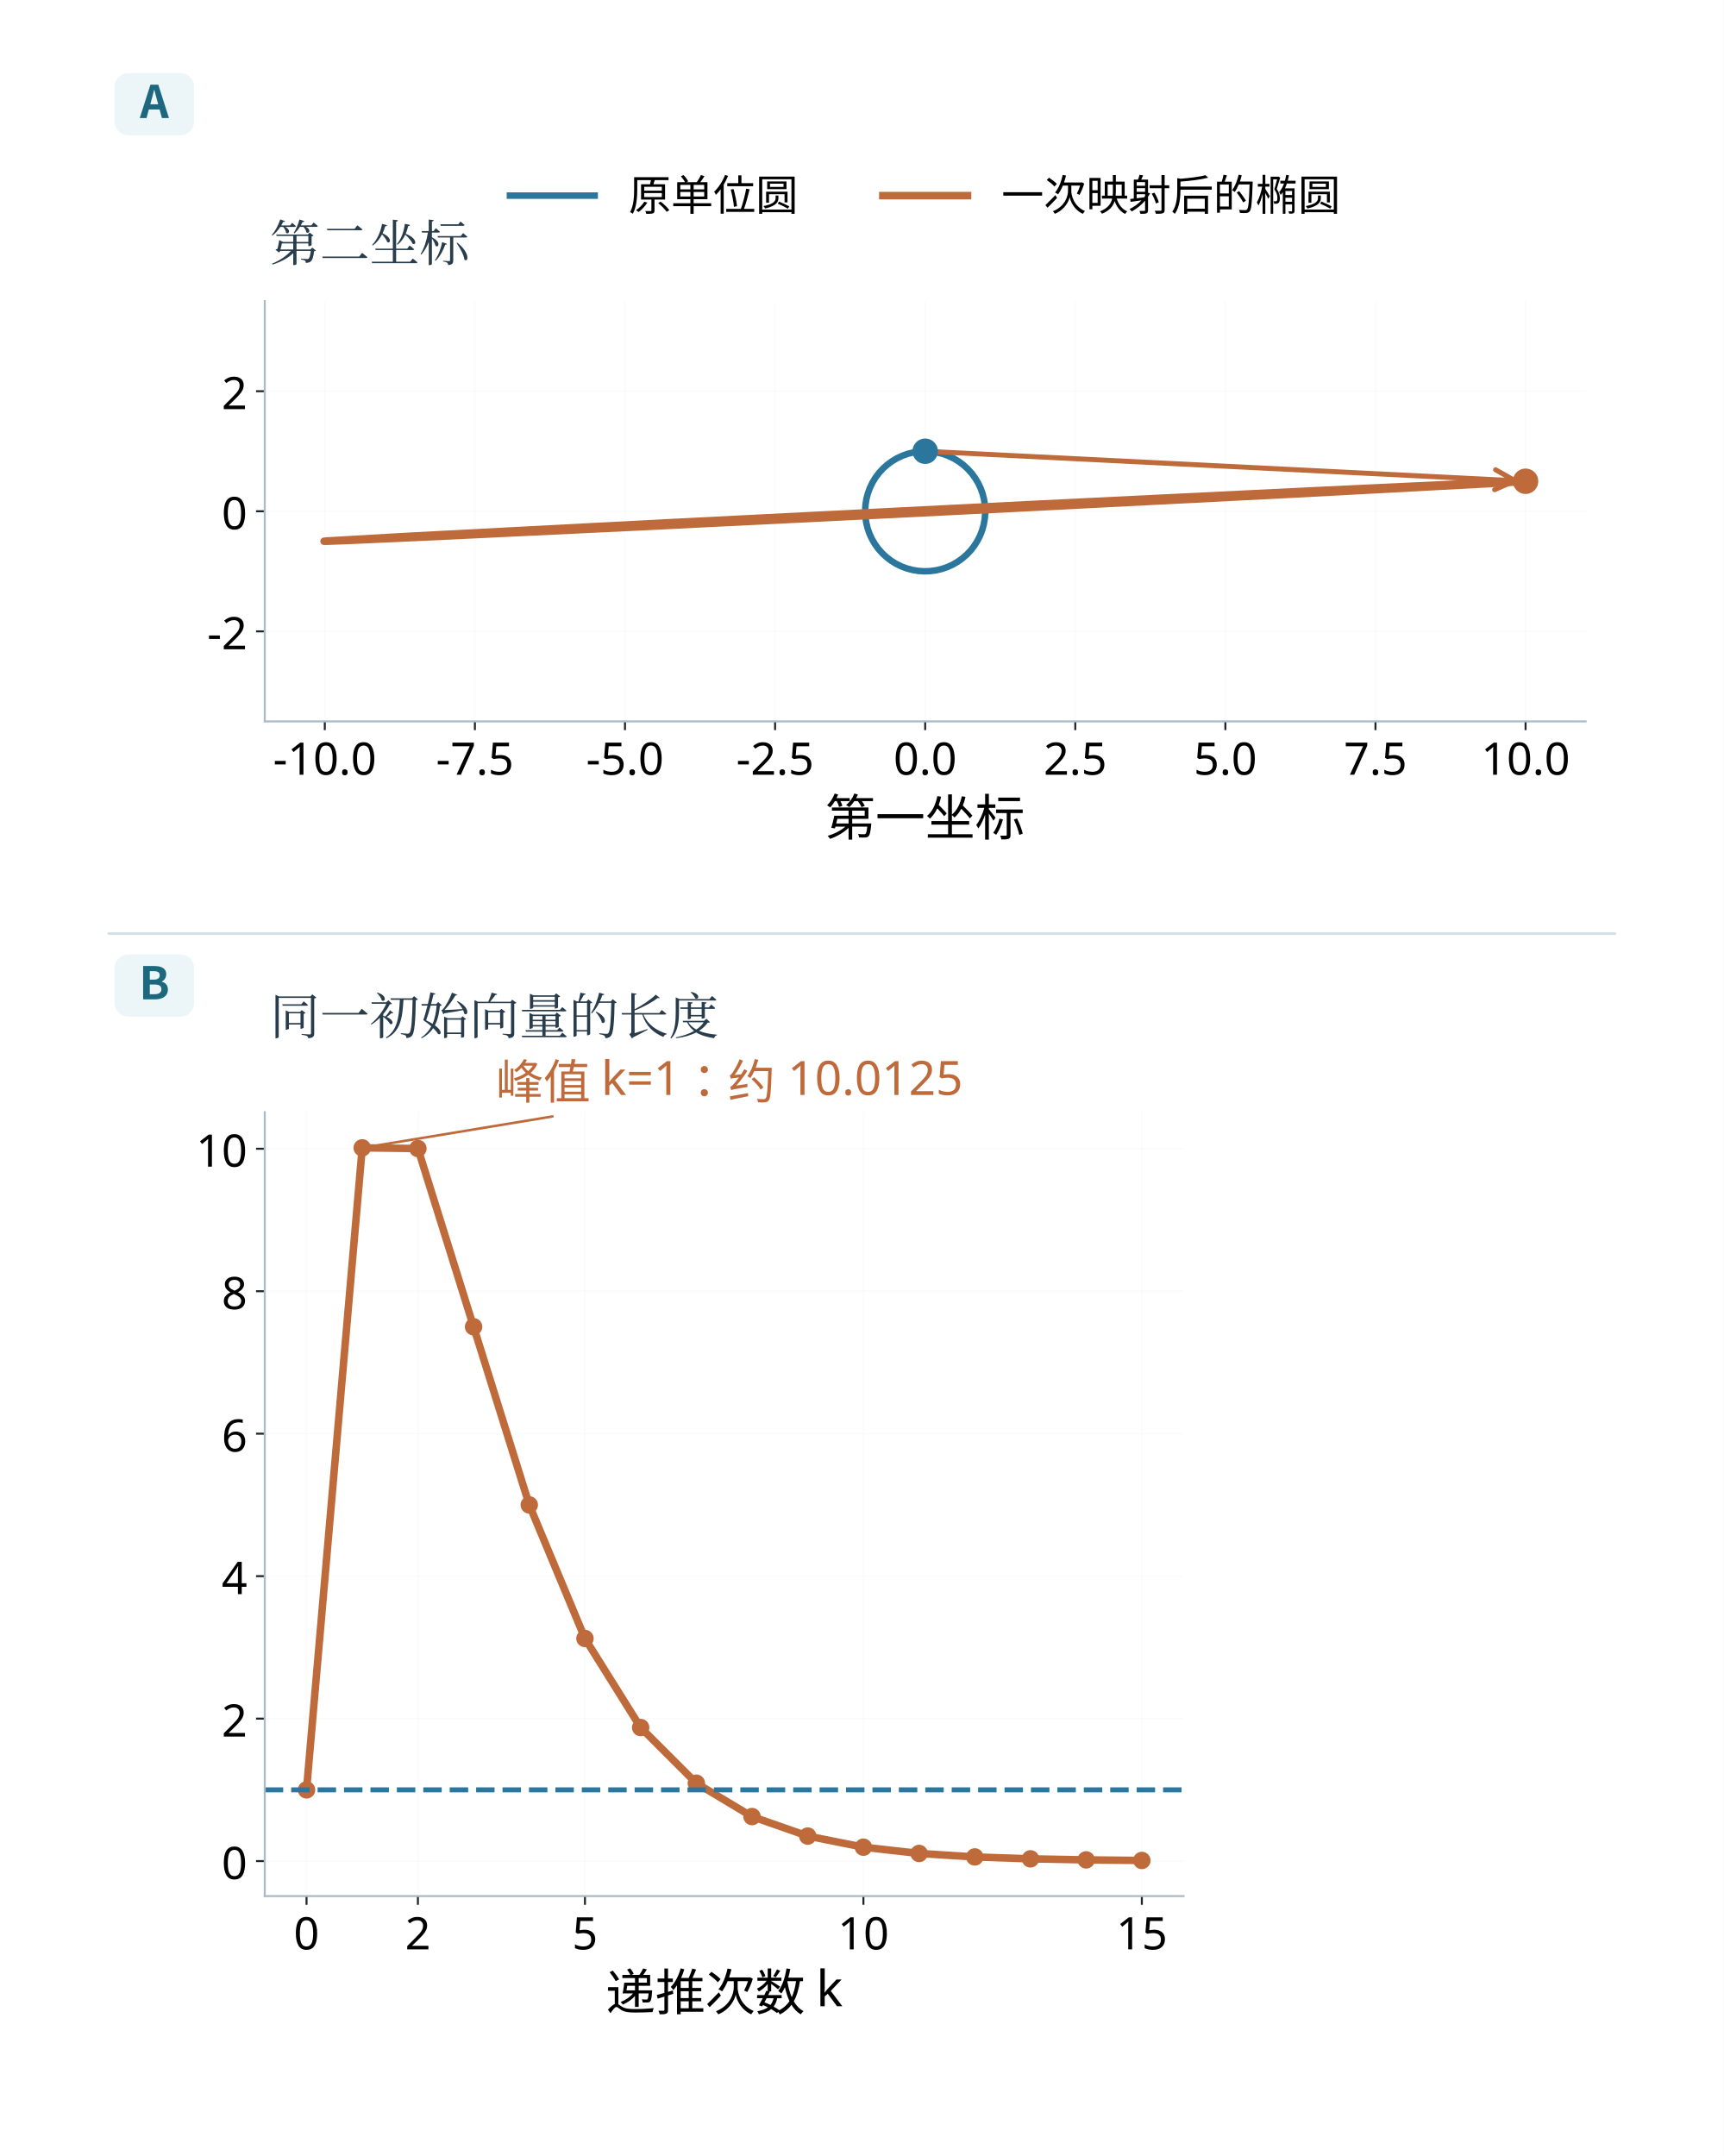
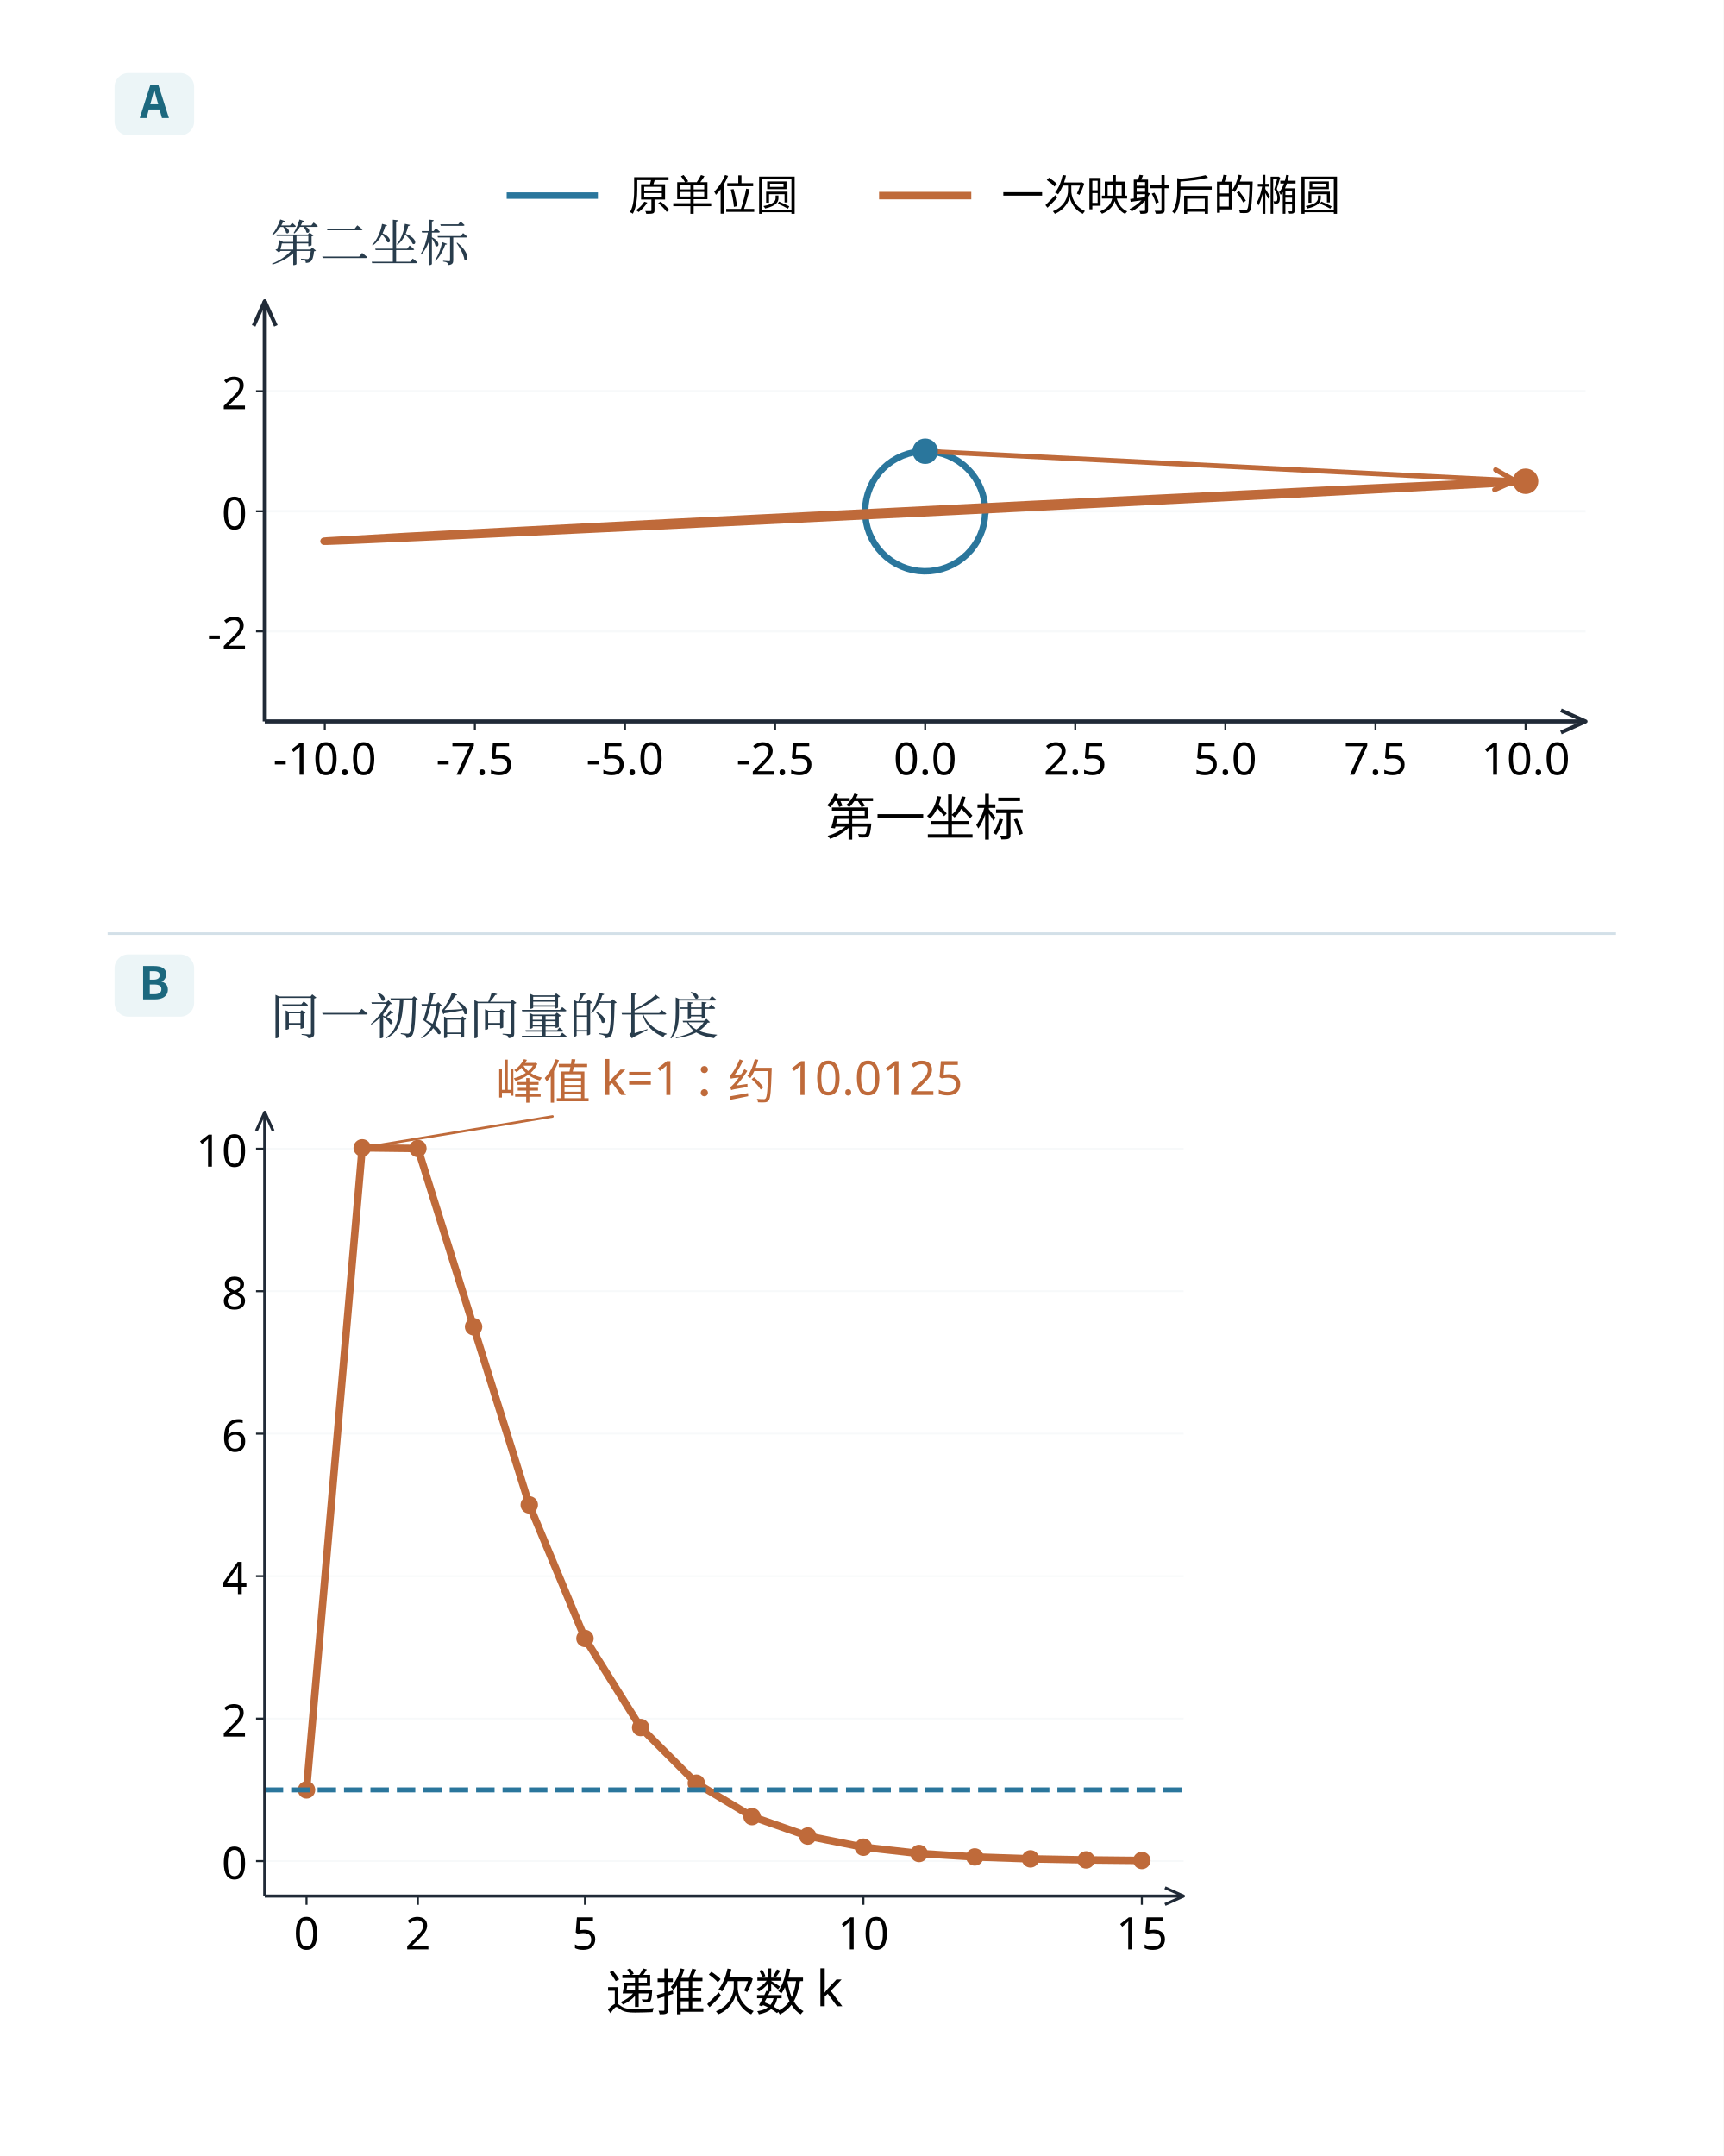
<svg xmlns="http://www.w3.org/2000/svg" xmlns:xlink="http://www.w3.org/1999/xlink" width="996.48" height="1246.48" viewBox="-18.24 110.76 996.48 1246.48" role="img" aria-labelledby="diagram-title">
  <defs>
    <style type="text/css">*{stroke-linejoin: round; stroke-linecap: butt}</style>
    <path id="mf5e7966f49" d="M 0 0  L 0 3.5  " style="stroke: #1d262f; stroke-width: 0.8" />
    <path id="mfcf715698b" d="M 0 0  L -3.5 0  " style="stroke: #1d262f; stroke-width: 0.8" />
    <path id="C0_0_2368c2d848" d="M 0 4.61  C 1.223 4.61 2.395 4.124 3.26 3.26  C 4.124 2.395 4.61 1.223 4.61 -0  C 4.61 -1.223 4.124 -2.395 3.26 -3.26  C 2.395 -4.124 1.223 -4.61 0 -4.61  C -1.223 -4.61 -2.395 -4.124 -3.26 -3.26  C -4.124 -2.395 -4.61 -1.223 -4.61 0  C -4.61 1.223 -4.124 2.395 -3.26 3.26  C -2.395 4.124 -1.223 4.61 0 4.61  z " />
    <path id="macc97d616f" d="M 0 3  C 0.796 3 1.559 2.684 2.121 2.121  C 2.684 1.559 3 0.796 3 0  C 3 -0.796 2.684 -1.559 2.121 -2.121  C 1.559 -2.684 0.796 -3 0 -3  C -0.796 -3 -1.559 -2.684 -2.121 -2.121  C -2.684 -1.559 -3 -0.796 -3 0  C -3 0.796 -2.684 1.559 -2.121 2.121  C -1.559 2.684 -0.796 3 0 3  z " style="stroke: #bf6a3a" />
    <clipPath id="p0803622bed">
      <rect x="71.903" y="115.085" width="529.92" height="168.611" />
    </clipPath>
    <clipPath id="p37102f9d3f">
      <rect x="728.543" y="42.143" width="368.64" height="314.496" />
    </clipPath>
  </defs>
  <rect id="edition-paper" x="-18.24" y="110.76" width="996.48" height="1246.48" fill="#ffffff" />
  <svg id="edition-view" x="0" y="129" width="960" height="1210" viewBox="0 129 960 1210" overflow="hidden">
    <rect x="0" y="0" width="960" height="1339" fill="#ffffff" />
    <g font-family="Microsoft YaHei, Noto Sans CJK SC, Arial, sans-serif">
      <rect x="48" y="153" width="46" height="36" rx="8" fill="#ecf5f7" />
      <text x="71" y="179" font-size="26" font-weight="700" fill="#1c687e" text-anchor="middle">A</text>
    </g>
    <g transform="translate(31.21041 119.0262) scale(1.441002)">
      <g id="axes_1">
        <g id="patch_2">
          <path d="M 71.903 283.696  L 601.822 283.696  L 601.822 115.085  L 71.903 115.085  z " style="fill: #ffffff" />
        </g>
        <g id="matplotlib.axis_1">
          <g id="xtick_1">
            <g id="line2d_1">
-               <path d="M 95.99 283.696  L 95.99 115.085  " clip-path="url(#p0803622bed)" style="fill: none; stroke: #e5eaed; stroke-opacity: 0.18; stroke-width: 0.576; stroke-linecap: square" />
-             </g>
+       </g>
            <g id="line2d_2">
              <g>
                <use xlink:href="#mf5e7966f49" x="95.99" y="283.696" style="stroke: #1d262f; stroke-width: 0.8" />
              </g>
            </g>
            <g id="text_1">
              <text style="font-size: 18px; font-family: 'Microsoft YaHei'; text-anchor: middle" x="95.99" y="305.085" transform="rotate(-0 95.98977 305.0847)">-10.0</text>
            </g>
          </g>
          <g id="xtick_2">
            <g id="line2d_3">
-               <path d="M 156.208 283.696  L 156.208 115.085  " clip-path="url(#p0803622bed)" style="fill: none; stroke: #e5eaed; stroke-opacity: 0.18; stroke-width: 0.576; stroke-linecap: square" />
-             </g>
+       </g>
            <g id="line2d_4">
              <g>
                <use xlink:href="#mf5e7966f49" x="156.208" y="283.696" style="stroke: #1d262f; stroke-width: 0.8" />
              </g>
            </g>
            <g id="text_2">
              <text style="font-size: 18px; font-family: 'Microsoft YaHei'; text-anchor: middle" x="156.208" y="305.085" transform="rotate(-0 156.208 305.0847)">-7.5</text>
            </g>
          </g>
          <g id="xtick_3">
            <g id="line2d_5">
-               <path d="M 216.426 283.696  L 216.426 115.085  " clip-path="url(#p0803622bed)" style="fill: none; stroke: #e5eaed; stroke-opacity: 0.18; stroke-width: 0.576; stroke-linecap: square" />
-             </g>
+       </g>
            <g id="line2d_6">
              <g>
                <use xlink:href="#mf5e7966f49" x="216.426" y="283.696" style="stroke: #1d262f; stroke-width: 0.8" />
              </g>
            </g>
            <g id="text_3">
              <text style="font-size: 18px; font-family: 'Microsoft YaHei'; text-anchor: middle" x="216.426" y="305.085" transform="rotate(-0 216.4261 305.0847)">-5.0</text>
            </g>
          </g>
          <g id="xtick_4">
            <g id="line2d_7">
-               <path d="M 276.644 283.696  L 276.644 115.085  " clip-path="url(#p0803622bed)" style="fill: none; stroke: #e5eaed; stroke-opacity: 0.18; stroke-width: 0.576; stroke-linecap: square" />
-             </g>
+       </g>
            <g id="line2d_8">
              <g>
                <use xlink:href="#mf5e7966f49" x="276.644" y="283.696" style="stroke: #1d262f; stroke-width: 0.8" />
              </g>
            </g>
            <g id="text_4">
              <text style="font-size: 18px; font-family: 'Microsoft YaHei'; text-anchor: middle" x="276.644" y="305.085" transform="rotate(-0 276.6443 305.0847)">-2.5</text>
            </g>
          </g>
          <g id="xtick_5">
            <g id="line2d_9">
-               <path d="M 336.863 283.696  L 336.863 115.085  " clip-path="url(#p0803622bed)" style="fill: none; stroke: #e5eaed; stroke-opacity: 0.18; stroke-width: 0.576; stroke-linecap: square" />
-             </g>
+       </g>
            <g id="line2d_10">
              <g>
                <use xlink:href="#mf5e7966f49" x="336.863" y="283.696" style="stroke: #1d262f; stroke-width: 0.8" />
              </g>
            </g>
            <g id="text_5">
              <text style="font-size: 18px; font-family: 'Microsoft YaHei'; text-anchor: middle" x="336.863" y="305.085" transform="rotate(-0 336.8625 305.0847)">0.0</text>
            </g>
          </g>
          <g id="xtick_6">
            <g id="line2d_11">
-               <path d="M 397.081 283.696  L 397.081 115.085  " clip-path="url(#p0803622bed)" style="fill: none; stroke: #e5eaed; stroke-opacity: 0.18; stroke-width: 0.576; stroke-linecap: square" />
-             </g>
+       </g>
            <g id="line2d_12">
              <g>
                <use xlink:href="#mf5e7966f49" x="397.081" y="283.696" style="stroke: #1d262f; stroke-width: 0.8" />
              </g>
            </g>
            <g id="text_6">
              <text style="font-size: 18px; font-family: 'Microsoft YaHei'; text-anchor: middle" x="397.081" y="305.085" transform="rotate(-0 397.0807 305.0847)">2.5</text>
            </g>
          </g>
          <g id="xtick_7">
            <g id="line2d_13">
-               <path d="M 457.299 283.696  L 457.299 115.085  " clip-path="url(#p0803622bed)" style="fill: none; stroke: #e5eaed; stroke-opacity: 0.18; stroke-width: 0.576; stroke-linecap: square" />
-             </g>
+       </g>
            <g id="line2d_14">
              <g>
                <use xlink:href="#mf5e7966f49" x="457.299" y="283.696" style="stroke: #1d262f; stroke-width: 0.8" />
              </g>
            </g>
            <g id="text_7">
              <text style="font-size: 18px; font-family: 'Microsoft YaHei'; text-anchor: middle" x="457.299" y="305.085" transform="rotate(-0 457.2989 305.0847)">5.0</text>
            </g>
          </g>
          <g id="xtick_8">
            <g id="line2d_15">
-               <path d="M 517.517 283.696  L 517.517 115.085  " clip-path="url(#p0803622bed)" style="fill: none; stroke: #e5eaed; stroke-opacity: 0.18; stroke-width: 0.576; stroke-linecap: square" />
-             </g>
+       </g>
            <g id="line2d_16">
              <g>
                <use xlink:href="#mf5e7966f49" x="517.517" y="283.696" style="stroke: #1d262f; stroke-width: 0.8" />
              </g>
            </g>
            <g id="text_8">
              <text style="font-size: 18px; font-family: 'Microsoft YaHei'; text-anchor: middle" x="517.517" y="305.085" transform="rotate(-0 517.517 305.0847)">7.5</text>
            </g>
          </g>
          <g id="xtick_9">
            <g id="line2d_17">
-               <path d="M 577.735 283.696  L 577.735 115.085  " clip-path="url(#p0803622bed)" style="fill: none; stroke: #e5eaed; stroke-opacity: 0.18; stroke-width: 0.576; stroke-linecap: square" />
-             </g>
+       </g>
            <g id="line2d_18">
              <g>
                <use xlink:href="#mf5e7966f49" x="577.735" y="283.696" style="stroke: #1d262f; stroke-width: 0.8" />
              </g>
            </g>
            <g id="text_9">
              <text style="font-size: 18px; font-family: 'Microsoft YaHei'; text-anchor: middle" x="577.735" y="305.085" transform="rotate(-0 577.7352 305.0847)">10.0</text>
            </g>
          </g>
          <g id="text_10">
            <text style="font-size: 20px; font-family: 'Microsoft YaHei'; text-anchor: middle" x="336.863" y="329.547" transform="rotate(-0 336.8625 329.5469)">第一坐标</text>
          </g>
        </g>
        <g id="matplotlib.axis_2">
          <g id="ytick_1">
            <g id="line2d_19">
-               <path d="M 71.903 247.565  L 601.822 247.565  " clip-path="url(#p0803622bed)" style="fill: none; stroke: #e5eaed; stroke-opacity: 0.18; stroke-width: 0.576; stroke-linecap: square" />
+               <line x1="71.903" y1="247.565" x2="601.822" y2="247.565" stroke="#d6e2e5" stroke-width="0.941" stroke-opacity="0.18" clip-path="url(#p0803622bed)" />
            </g>
            <g id="line2d_20">
              <g>
                <use xlink:href="#mfcf715698b" x="71.903" y="247.565" style="stroke: #1d262f; stroke-width: 0.8" />
              </g>
            </g>
            <g id="text_11">
              <text style="font-size: 18px; font-family: 'Microsoft YaHei'; text-anchor: end" x="64.903" y="254.759" transform="rotate(-0 64.9025 254.7594)">-2</text>
            </g>
          </g>
          <g id="ytick_2">
            <g id="line2d_21">
-               <path d="M 71.903 199.391  L 601.822 199.391  " clip-path="url(#p0803622bed)" style="fill: none; stroke: #e5eaed; stroke-opacity: 0.18; stroke-width: 0.576; stroke-linecap: square" />
+               <line x1="71.903" y1="199.391" x2="601.822" y2="199.391" stroke="#d6e2e5" stroke-width="0.941" stroke-opacity="0.18" clip-path="url(#p0803622bed)" />
            </g>
            <g id="line2d_22">
              <g>
                <use xlink:href="#mfcf715698b" x="71.903" y="199.391" style="stroke: #1d262f; stroke-width: 0.8" />
              </g>
            </g>
            <g id="text_12">
              <text style="font-size: 18px; font-family: 'Microsoft YaHei'; text-anchor: end" x="64.903" y="206.585" transform="rotate(-0 64.9025 206.5849)">0</text>
            </g>
          </g>
          <g id="ytick_3">
            <g id="line2d_23">
-               <path d="M 71.903 151.216  L 601.822 151.216  " clip-path="url(#p0803622bed)" style="fill: none; stroke: #e5eaed; stroke-opacity: 0.18; stroke-width: 0.576; stroke-linecap: square" />
+               <line x1="71.903" y1="151.216" x2="601.822" y2="151.216" stroke="#d6e2e5" stroke-width="0.941" stroke-opacity="0.18" clip-path="url(#p0803622bed)" />
            </g>
            <g id="line2d_24">
              <g>
                <use xlink:href="#mfcf715698b" x="71.903" y="151.216" style="stroke: #1d262f; stroke-width: 0.8" />
              </g>
            </g>
            <g id="text_13">
              <text style="font-size: 18px; font-family: 'Microsoft YaHei'; text-anchor: end" x="64.903" y="158.41" transform="rotate(-0 64.9025 158.4103)">2</text>
            </g>
          </g>
        </g>
        <g id="line2d_25">
          <path d="M 360.95 199.391  L 360.835 197.037  L 360.49 194.707  L 359.919 192.421  L 359.128 190.202  L 358.124 188.071  L 356.917 186.048  L 355.517 184.152  L 353.939 182.403  L 352.198 180.816  L 350.31 179.407  L 348.294 178.188  L 346.168 177.173  L 343.953 176.37  L 341.67 175.788  L 339.341 175.431  L 336.989 175.304  L 334.635 175.406  L 332.303 175.739  L 330.014 176.297  L 327.791 177.077  L 325.654 178.07  L 323.625 179.267  L 321.722 180.656  L 319.965 182.225  L 318.369 183.958  L 316.949 185.838  L 315.721 187.848  L 314.694 189.969  L 313.88 192.18  L 313.285 194.459  L 312.916 196.786  L 312.777 199.138  L 312.867 201.492  L 313.187 203.826  L 313.734 206.118  L 314.502 208.345  L 315.483 210.487  L 316.67 212.522  L 318.049 214.432  L 319.608 216.198  L 321.333 217.803  L 323.206 219.232  L 325.21 220.472  L 327.325 221.509  L 329.531 222.335  L 331.808 222.941  L 334.133 223.323  L 336.484 223.475  L 338.838 223.397  L 341.174 223.089  L 343.469 222.554  L 345.7 221.798  L 347.847 220.828  L 349.888 219.652  L 351.805 218.283  L 353.579 216.732  L 355.194 215.016  L 356.632 213.151  L 357.882 211.154  L 358.931 209.044  L 359.768 206.842  L 360.387 204.569  L 360.78 202.246  L 360.944 199.896  L 360.95 199.391  L 360.95 199.391  " clip-path="url(#p0803622bed)" style="fill: none; stroke: #2a769c; stroke-width: 2.6; stroke-linecap: square" />
        </g>
        <g id="line2d_26">
          <path d="M 348.906 199.391  L 485.68 192.441  L 562.521 188.348  L 578.035 187.36  L 577.714 187.347  L 573.628 187.467  L 553.279 188.331  L 493.767 191.108  L 377.712 196.76  L 233.082 204.024  L 129.866 209.406  L 96.859 211.302  L 95.689 211.419  L 96.668 211.424  L 105.005 211.12  L 137.861 209.656  L 219.302 205.779  L 348.906 199.391  L 348.906 199.391  " clip-path="url(#p0803622bed)" style="fill: none; stroke: #bf6a3a; stroke-width: 3; stroke-linecap: square" />
        </g>
        <g id="patch_3">
-           <path d="M 71.903 283.696  L 71.903 115.085  " style="fill: none; stroke: #aabaca; stroke-width: 0.8; stroke-linejoin: miter; stroke-linecap: square" />
+           <line x1="71.903" y1="283.696" x2="71.903" y2="115.085" stroke="#202a37" stroke-width="1.65" />
+           <polyline points="67.448,124.985 71.903,115.085 76.358,124.985" fill="none" stroke="#202a37" stroke-width="1.551" stroke-linejoin="round" stroke-linecap="round" />
        </g>
        <g id="patch_4">
-           <path d="M 71.903 283.696  L 601.822 283.696  " style="fill: none; stroke: #aabaca; stroke-width: 0.8; stroke-linejoin: miter; stroke-linecap: square" />
+           <line x1="71.903" y1="283.696" x2="601.822" y2="283.696" stroke="#202a37" stroke-width="1.65" />
+           <polyline points="591.923,279.241 601.822,283.696 591.923,288.151" fill="none" stroke="#202a37" stroke-width="1.551" stroke-linejoin="round" stroke-linecap="round" />
        </g>
        <g id="patch_5">
          <path d="M 338.858 175.403  Q 457.296 181.325 573.501 187.135  " style="fill: none; stroke: #bf6a3a; stroke-width: 2; stroke-linecap: round" />
          <path d="M 565.711 182.741  L 573.501 187.135  L 565.311 190.731  " style="fill: none; stroke: #bf6a3a; stroke-width: 2; stroke-linecap: round" />
        </g>
        <g id="PathCollection_1">
          <g clip-path="url(#p0803622bed)">
            <use xlink:href="#C0_0_2368c2d848" x="336.863" y="175.303" style="fill: #2a769c; stroke: #2a769c" />
          </g>
          <g clip-path="url(#p0803622bed)">
            <use xlink:href="#C0_0_2368c2d848" x="577.735" y="187.347" style="fill: #bf6a3a; stroke: #bf6a3a" />
          </g>
        </g>
        <g id="legend_1">
          <g id="line2d_27">
            <path d="M 170.262 72.748  L 187.262 72.748  L 204.262 72.748  " style="fill: none; stroke: #2a769c; stroke-width: 2.6; stroke-linecap: square" />
          </g>
          <g id="text_15">
            <text style="font-size: 17px; font-family: 'Microsoft YaHei'; text-anchor: start" x="217.863" y="78.698" transform="rotate(-0 217.8625 78.69788)">原单位圆</text>
          </g>
          <g id="line2d_28">
            <path d="M 319.863 72.748  L 336.863 72.748  L 353.863 72.748  " style="fill: none; stroke: #bf6a3a; stroke-width: 3; stroke-linecap: square" />
          </g>
          <g id="text_16">
            <text style="font-size: 17px; font-family: 'Microsoft YaHei'; text-anchor: start" x="367.462" y="78.698" transform="rotate(-0 367.4625 78.69788)">一次映射后的椭圆</text>
          </g>
        </g>
      </g>
    </g>
    <path d="M44 650.530 H916" stroke="#d3e0e8" stroke-width="1.5" />
    <g font-family="Microsoft YaHei, Noto Sans CJK SC, Arial, sans-serif">
      <rect x="48" y="662.53" width="46" height="36" rx="8" fill="#ecf5f7" />
      <text x="71" y="688.53" font-size="26" font-weight="700" fill="#1c687e" text-anchor="middle">B</text>
    </g>
    <g transform="translate(-915.0092 693.0536) scale(1.441002)">
      <g id="axes_2">
        <g id="patch_6">
          <path d="M 728.543 356.639  L 1097.182 356.639  L 1097.182 42.143  L 728.543 42.143  z " style="fill: #ffffff" />
        </g>
        <g id="matplotlib.axis_3">
          <g id="xtick_10">
            <g id="line2d_29">
-               <path d="M 745.299 356.639  L 745.299 42.143  " clip-path="url(#p37102f9d3f)" style="fill: none; stroke: #e5eaed; stroke-opacity: 0.18; stroke-width: 0.576; stroke-linecap: square" />
-             </g>
+       </g>
            <g id="line2d_30">
              <g>
                <use xlink:href="#mf5e7966f49" x="745.299" y="356.639" style="stroke: #1d262f; stroke-width: 0.8" />
              </g>
            </g>
            <g id="text_17">
              <text style="font-size: 18px; font-family: 'Microsoft YaHei'; text-anchor: middle" x="745.299" y="378.027" transform="rotate(-0 745.2989 378.0273)">0</text>
            </g>
          </g>
          <g id="xtick_11">
            <g id="line2d_31">
-               <path d="M 789.982 356.639  L 789.982 42.143  " clip-path="url(#p37102f9d3f)" style="fill: none; stroke: #e5eaed; stroke-opacity: 0.18; stroke-width: 0.576; stroke-linecap: square" />
-             </g>
+       </g>
            <g id="line2d_32">
              <g>
                <use xlink:href="#mf5e7966f49" x="789.982" y="356.639" style="stroke: #1d262f; stroke-width: 0.8" />
              </g>
            </g>
            <g id="text_18">
              <text style="font-size: 18px; font-family: 'Microsoft YaHei'; text-anchor: middle" x="789.982" y="378.027" transform="rotate(-0 789.9825 378.0273)">2</text>
            </g>
          </g>
          <g id="xtick_12">
            <g id="line2d_33">
-               <path d="M 857.008 356.639  L 857.008 42.143  " clip-path="url(#p37102f9d3f)" style="fill: none; stroke: #e5eaed; stroke-opacity: 0.18; stroke-width: 0.576; stroke-linecap: square" />
-             </g>
+       </g>
            <g id="line2d_34">
              <g>
                <use xlink:href="#mf5e7966f49" x="857.008" y="356.639" style="stroke: #1d262f; stroke-width: 0.8" />
              </g>
            </g>
            <g id="text_19">
              <text style="font-size: 18px; font-family: 'Microsoft YaHei'; text-anchor: middle" x="857.008" y="378.027" transform="rotate(-0 857.008 378.0273)">5</text>
            </g>
          </g>
          <g id="xtick_13">
            <g id="line2d_35">
-               <path d="M 968.717 356.639  L 968.717 42.143  " clip-path="url(#p37102f9d3f)" style="fill: none; stroke: #e5eaed; stroke-opacity: 0.18; stroke-width: 0.576; stroke-linecap: square" />
-             </g>
+       </g>
            <g id="line2d_36">
              <g>
                <use xlink:href="#mf5e7966f49" x="968.717" y="356.639" style="stroke: #1d262f; stroke-width: 0.8" />
              </g>
            </g>
            <g id="text_20">
              <text style="font-size: 18px; font-family: 'Microsoft YaHei'; text-anchor: middle" x="968.717" y="378.027" transform="rotate(-0 968.717 378.0273)">10</text>
            </g>
          </g>
          <g id="xtick_14">
            <g id="line2d_37">
-               <path d="M 1080.426 356.639  L 1080.426 42.143  " clip-path="url(#p37102f9d3f)" style="fill: none; stroke: #e5eaed; stroke-opacity: 0.18; stroke-width: 0.576; stroke-linecap: square" />
-             </g>
+       </g>
            <g id="line2d_38">
              <g>
                <use xlink:href="#mf5e7966f49" x="1080.426" y="356.639" style="stroke: #1d262f; stroke-width: 0.8" />
              </g>
            </g>
            <g id="text_21">
              <text style="font-size: 18px; font-family: 'Microsoft YaHei'; text-anchor: middle" x="1080.426" y="378.027" transform="rotate(-0 1080.426 378.0273)">15</text>
            </g>
          </g>
          <g id="text_22">
            <text style="font-size: 20px; font-family: 'Microsoft YaHei'; text-anchor: middle" x="912.862" y="402.489" transform="rotate(-0 912.8625 402.4895)">递推次数 k</text>
          </g>
        </g>
        <g id="matplotlib.axis_4">
          <g id="ytick_4">
            <g id="line2d_39">
-               <path d="M 728.543 342.605  L 1097.182 342.605  " clip-path="url(#p37102f9d3f)" style="fill: none; stroke: #e5eaed; stroke-opacity: 0.18; stroke-width: 0.576; stroke-linecap: square" />
+               <line x1="728.543" y1="342.605" x2="1097.182" y2="342.605" stroke="#d6e2e5" stroke-width="0.71" stroke-opacity="0.18" clip-path="url(#p37102f9d3f)" />
            </g>
            <g id="line2d_40">
              <g>
                <use xlink:href="#mfcf715698b" x="728.543" y="342.605" style="stroke: #1d262f; stroke-width: 0.8" />
              </g>
            </g>
            <g id="text_23">
              <text style="font-size: 18px; font-family: 'Microsoft YaHei'; text-anchor: end" x="721.543" y="349.799" transform="rotate(-0 721.5425 349.7993)">0</text>
            </g>
          </g>
          <g id="ytick_5">
            <g id="line2d_41">
-               <path d="M 728.543 285.443  L 1097.182 285.443  " clip-path="url(#p37102f9d3f)" style="fill: none; stroke: #e5eaed; stroke-opacity: 0.18; stroke-width: 0.576; stroke-linecap: square" />
+               <line x1="728.543" y1="285.443" x2="1097.182" y2="285.443" stroke="#d6e2e5" stroke-width="0.71" stroke-opacity="0.18" clip-path="url(#p37102f9d3f)" />
            </g>
            <g id="line2d_42">
              <g>
                <use xlink:href="#mfcf715698b" x="728.543" y="285.443" style="stroke: #1d262f; stroke-width: 0.8" />
              </g>
            </g>
            <g id="text_24">
              <text style="font-size: 18px; font-family: 'Microsoft YaHei'; text-anchor: end" x="721.543" y="292.637" transform="rotate(-0 721.5425 292.6373)">2</text>
            </g>
          </g>
          <g id="ytick_6">
            <g id="line2d_43">
-               <path d="M 728.543 228.281  L 1097.182 228.281  " clip-path="url(#p37102f9d3f)" style="fill: none; stroke: #e5eaed; stroke-opacity: 0.18; stroke-width: 0.576; stroke-linecap: square" />
+               <line x1="728.543" y1="228.281" x2="1097.182" y2="228.281" stroke="#d6e2e5" stroke-width="0.71" stroke-opacity="0.18" clip-path="url(#p37102f9d3f)" />
            </g>
            <g id="line2d_44">
              <g>
                <use xlink:href="#mfcf715698b" x="728.543" y="228.281" style="stroke: #1d262f; stroke-width: 0.8" />
              </g>
            </g>
            <g id="text_25">
              <text style="font-size: 18px; font-family: 'Microsoft YaHei'; text-anchor: end" x="721.543" y="235.475" transform="rotate(-0 721.5425 235.4753)">4</text>
            </g>
          </g>
          <g id="ytick_7">
            <g id="line2d_45">
-               <path d="M 728.543 171.119  L 1097.182 171.119  " clip-path="url(#p37102f9d3f)" style="fill: none; stroke: #e5eaed; stroke-opacity: 0.18; stroke-width: 0.576; stroke-linecap: square" />
+               <line x1="728.543" y1="171.119" x2="1097.182" y2="171.119" stroke="#d6e2e5" stroke-width="0.71" stroke-opacity="0.18" clip-path="url(#p37102f9d3f)" />
            </g>
            <g id="line2d_46">
              <g>
                <use xlink:href="#mfcf715698b" x="728.543" y="171.119" style="stroke: #1d262f; stroke-width: 0.8" />
              </g>
            </g>
            <g id="text_26">
              <text style="font-size: 18px; font-family: 'Microsoft YaHei'; text-anchor: end" x="721.543" y="178.313" transform="rotate(-0 721.5425 178.3132)">6</text>
            </g>
          </g>
          <g id="ytick_8">
            <g id="line2d_47">
-               <path d="M 728.543 113.957  L 1097.182 113.957  " clip-path="url(#p37102f9d3f)" style="fill: none; stroke: #e5eaed; stroke-opacity: 0.18; stroke-width: 0.576; stroke-linecap: square" />
+               <line x1="728.543" y1="113.957" x2="1097.182" y2="113.957" stroke="#d6e2e5" stroke-width="0.71" stroke-opacity="0.18" clip-path="url(#p37102f9d3f)" />
            </g>
            <g id="line2d_48">
              <g>
                <use xlink:href="#mfcf715698b" x="728.543" y="113.957" style="stroke: #1d262f; stroke-width: 0.8" />
              </g>
            </g>
            <g id="text_27">
              <text style="font-size: 18px; font-family: 'Microsoft YaHei'; text-anchor: end" x="721.543" y="121.151" transform="rotate(-0 721.5425 121.1512)">8</text>
            </g>
          </g>
          <g id="ytick_9">
            <g id="line2d_49">
-               <path d="M 728.543 56.795  L 1097.182 56.795  " clip-path="url(#p37102f9d3f)" style="fill: none; stroke: #e5eaed; stroke-opacity: 0.18; stroke-width: 0.576; stroke-linecap: square" />
+               <line x1="728.543" y1="56.795" x2="1097.182" y2="56.795" stroke="#d6e2e5" stroke-width="0.71" stroke-opacity="0.18" clip-path="url(#p37102f9d3f)" />
            </g>
            <g id="line2d_50">
              <g>
                <use xlink:href="#mfcf715698b" x="728.543" y="56.795" style="stroke: #1d262f; stroke-width: 0.8" />
              </g>
            </g>
            <g id="text_28">
              <text style="font-size: 18px; font-family: 'Microsoft YaHei'; text-anchor: end" x="721.543" y="63.989" transform="rotate(-0 721.5425 63.98921)">10</text>
            </g>
          </g>
        </g>
        <g id="line2d_51">
          <path d="M 745.299 314.024  L 767.641 56.438  L 789.982 56.706  L 812.324 128.218  L 834.666 199.689  L 857.008 253.285  L 879.35 289.014  L 901.692 311.344  L 924.033 324.741  L 946.375 332.557  L 968.717 337.023  L 991.059 339.535  L 1013.401 340.93  L 1035.743 341.698  L 1058.084 342.116  L 1080.426 342.343  " clip-path="url(#p37102f9d3f)" style="fill: none; stroke: #bf6a3a; stroke-width: 3; stroke-linecap: square" />
          <g clip-path="url(#p37102f9d3f)">
            <use xlink:href="#macc97d616f" x="745.299" y="314.024" style="fill: #bf6a3a; stroke: #bf6a3a" />
            <use xlink:href="#macc97d616f" x="767.641" y="56.438" style="fill: #bf6a3a; stroke: #bf6a3a" />
            <use xlink:href="#macc97d616f" x="789.982" y="56.706" style="fill: #bf6a3a; stroke: #bf6a3a" />
            <use xlink:href="#macc97d616f" x="812.324" y="128.218" style="fill: #bf6a3a; stroke: #bf6a3a" />
            <use xlink:href="#macc97d616f" x="834.666" y="199.689" style="fill: #bf6a3a; stroke: #bf6a3a" />
            <use xlink:href="#macc97d616f" x="857.008" y="253.285" style="fill: #bf6a3a; stroke: #bf6a3a" />
            <use xlink:href="#macc97d616f" x="879.35" y="289.014" style="fill: #bf6a3a; stroke: #bf6a3a" />
            <use xlink:href="#macc97d616f" x="901.692" y="311.344" style="fill: #bf6a3a; stroke: #bf6a3a" />
            <use xlink:href="#macc97d616f" x="924.033" y="324.741" style="fill: #bf6a3a; stroke: #bf6a3a" />
            <use xlink:href="#macc97d616f" x="946.375" y="332.557" style="fill: #bf6a3a; stroke: #bf6a3a" />
            <use xlink:href="#macc97d616f" x="968.717" y="337.023" style="fill: #bf6a3a; stroke: #bf6a3a" />
            <use xlink:href="#macc97d616f" x="991.059" y="339.535" style="fill: #bf6a3a; stroke: #bf6a3a" />
            <use xlink:href="#macc97d616f" x="1013.401" y="340.93" style="fill: #bf6a3a; stroke: #bf6a3a" />
            <use xlink:href="#macc97d616f" x="1035.743" y="341.698" style="fill: #bf6a3a; stroke: #bf6a3a" />
            <use xlink:href="#macc97d616f" x="1058.084" y="342.116" style="fill: #bf6a3a; stroke: #bf6a3a" />
            <use xlink:href="#macc97d616f" x="1080.426" y="342.343" style="fill: #bf6a3a; stroke: #bf6a3a" />
          </g>
        </g>
        <g id="line2d_52">
          <path d="M 728.543 314.024  L 1097.182 314.024  " clip-path="url(#p37102f9d3f)" style="fill: none; stroke-dasharray: 7.4,3.2; stroke-dashoffset: 0; stroke: #2a769c; stroke-width: 2" />
        </g>
        <g id="patch_7">
-           <path d="M 728.543 356.639  L 728.543 42.143  " style="fill: none; stroke: #aabaca; stroke-width: 0.8; stroke-linejoin: miter; stroke-linecap: square" />
+           <line x1="728.543" y1="356.639" x2="728.543" y2="42.143" stroke="#202a37" stroke-width="1.245" />
+           <polyline points="725.18,49.615 728.543,42.143 731.905,49.615" fill="none" stroke="#202a37" stroke-width="1.171" stroke-linejoin="round" stroke-linecap="round" />
        </g>
        <g id="patch_8">
-           <path d="M 728.543 356.639  L 1097.182 356.639  " style="fill: none; stroke: #aabaca; stroke-width: 0.8; stroke-linejoin: miter; stroke-linecap: square" />
+           <line x1="728.543" y1="356.639" x2="1097.182" y2="356.639" stroke="#202a37" stroke-width="1.245" />
+           <polyline points="1089.71,353.276 1097.182,356.639 1089.71,360.001" fill="none" stroke="#202a37" stroke-width="1.171" stroke-linejoin="round" stroke-linecap="round" />
        </g>
        <g id="patch_9">
          <path d="M 843.979 43.837  Q 806.795 49.975 769.612 56.112  " style="fill: none; stroke: #bf6a3a; stroke-linecap: round" />
        </g>
        <g id="text_30">
          <text style="font-size: 19px; font-family: 'Microsoft YaHei'; text-anchor: start; fill: #bf6a3a" x="821.261" y="36.788" transform="rotate(-0 821.261 36.78813)">峰值 k=1：约 10.0125</text>
        </g>
      </g>
    </g>
    <text x="137.822" y="261.864" font-family="SimSun, Noto Serif CJK SC, STSong, Microsoft YaHei, serif" font-size="28.82" fill="#283c4c" text-anchor="start" aria-label="第二坐标" id="text_14" data-axis-label="matplotlib.axis_2">第二坐标</text>
    <text x="137.822" y="708.781" font-family="SimSun, Noto Serif CJK SC, STSong, Microsoft YaHei, serif" font-size="28.82" fill="#283c4c" text-anchor="start" aria-label="同一初始向量的长度" id="text_29" data-axis-label="matplotlib.axis_4">同一初始向量的长度</text>
  </svg>
</svg>
